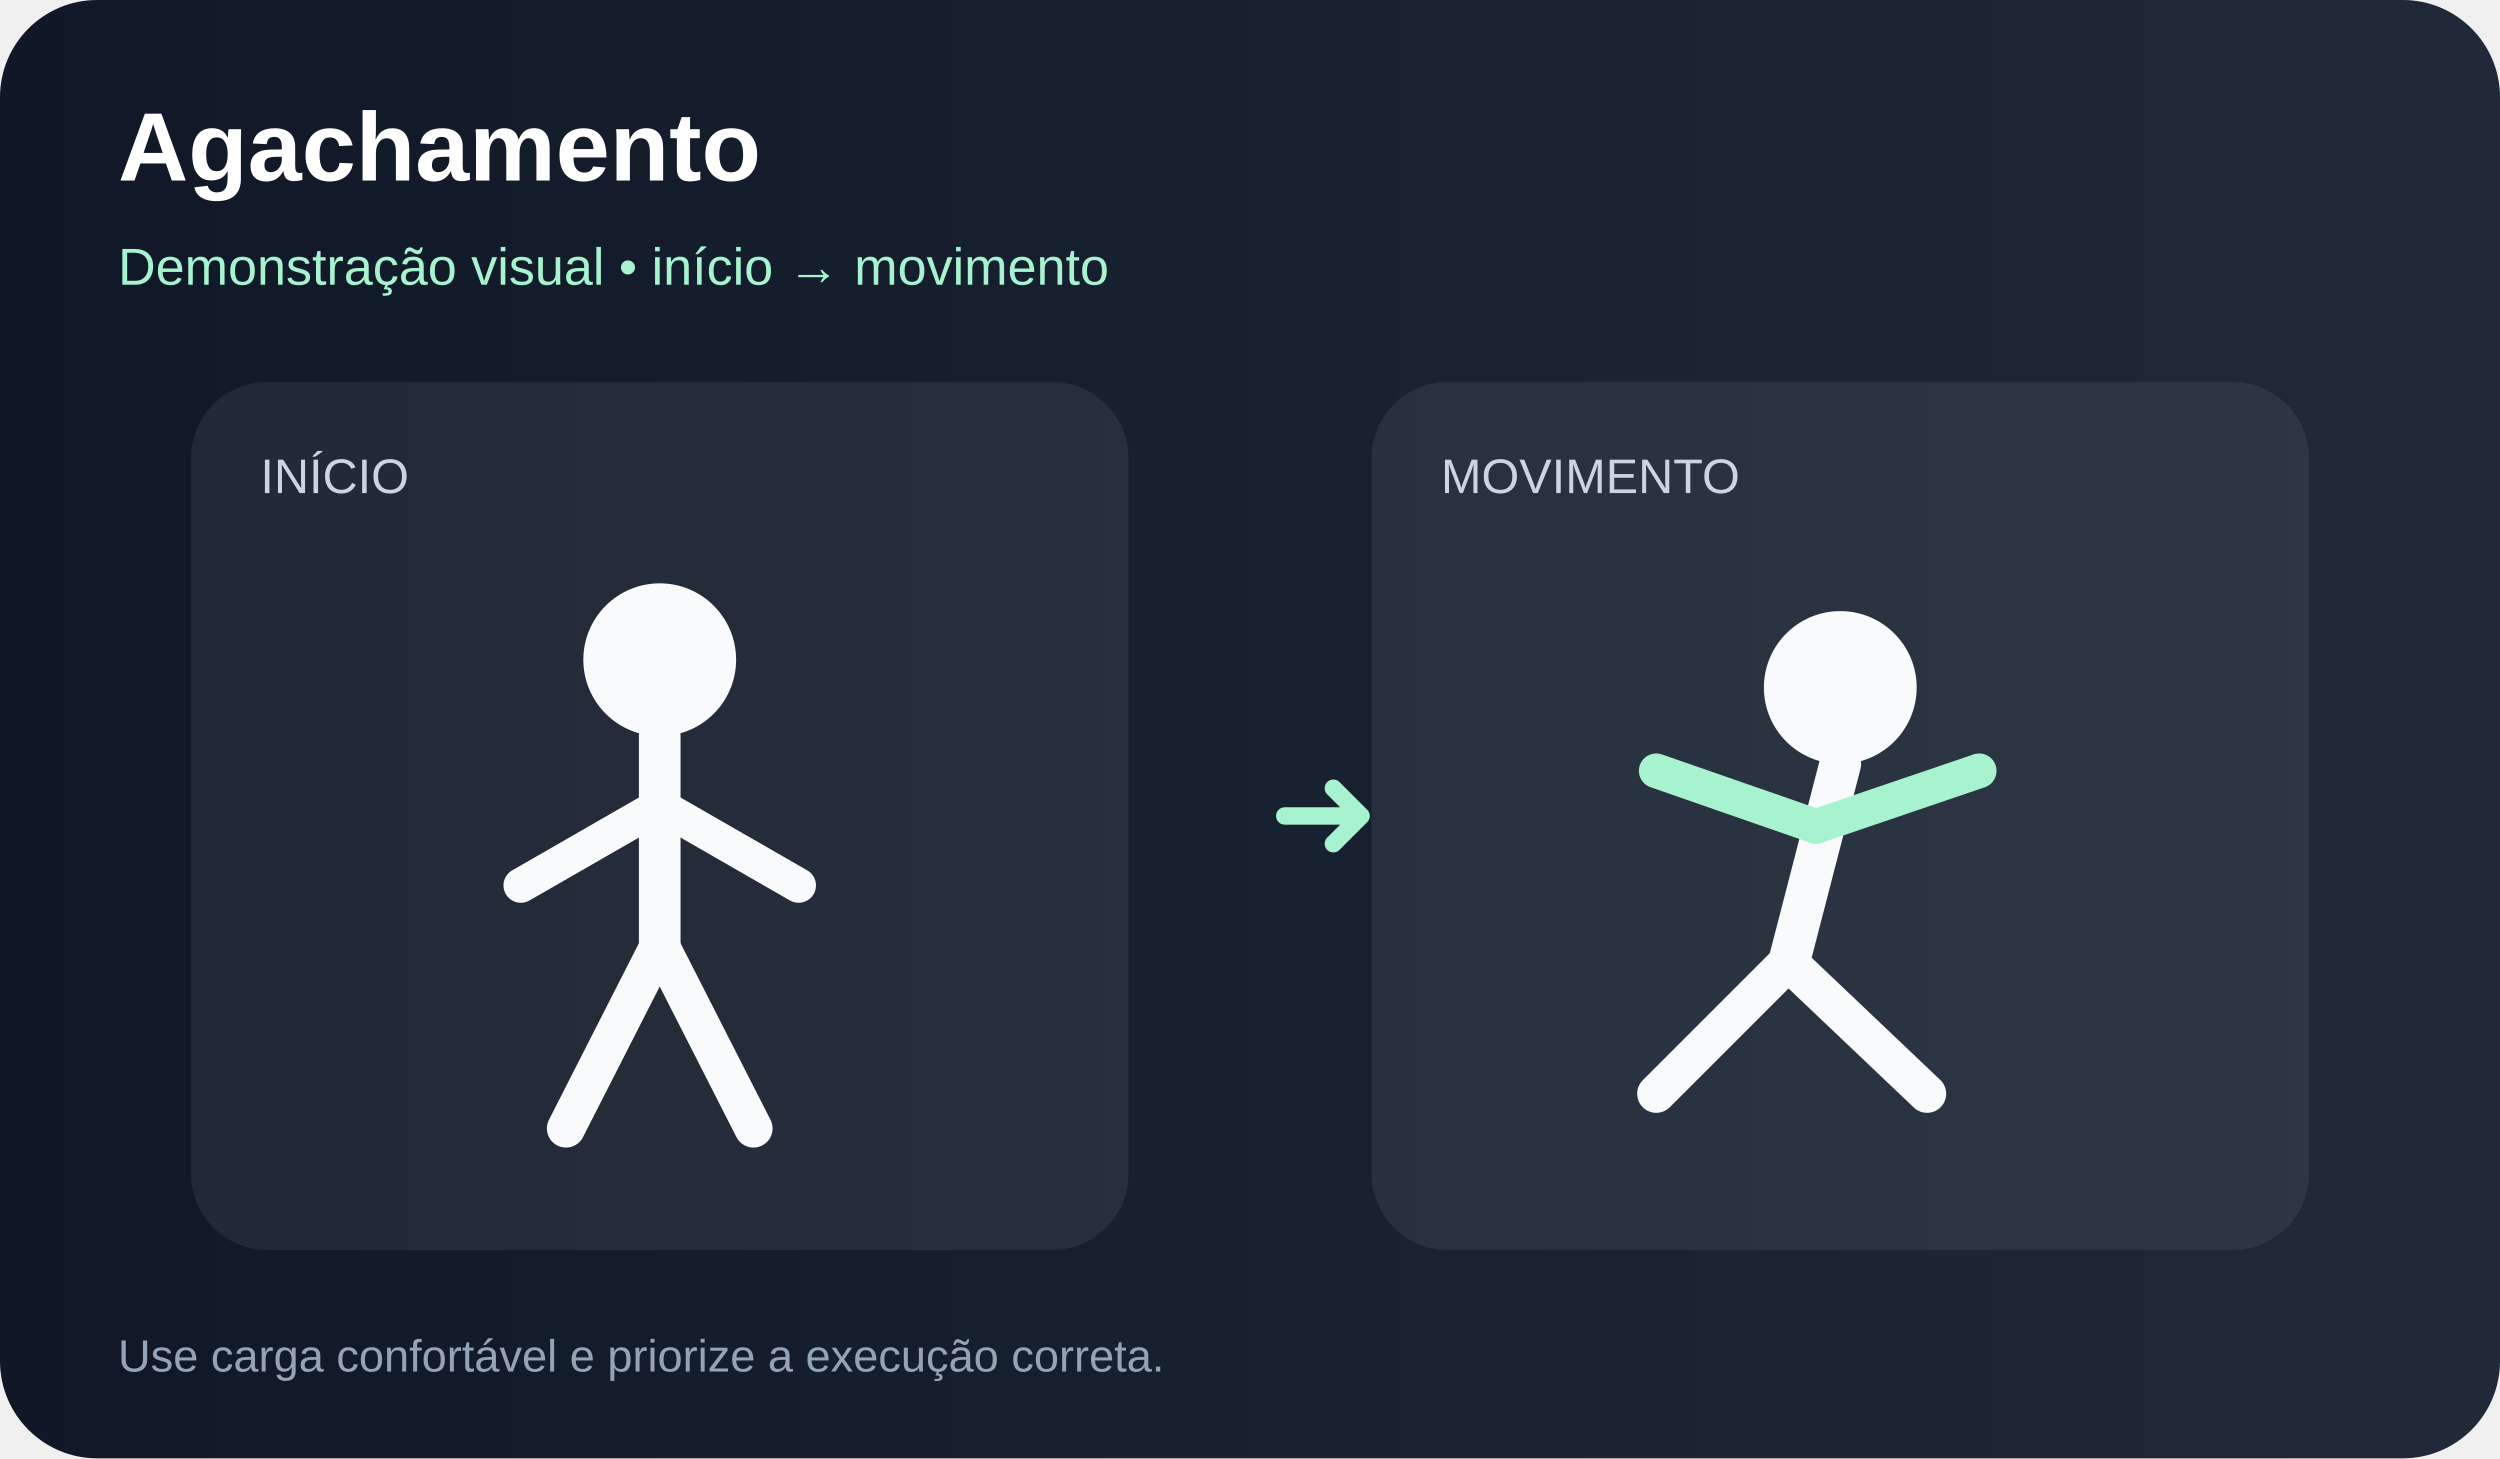
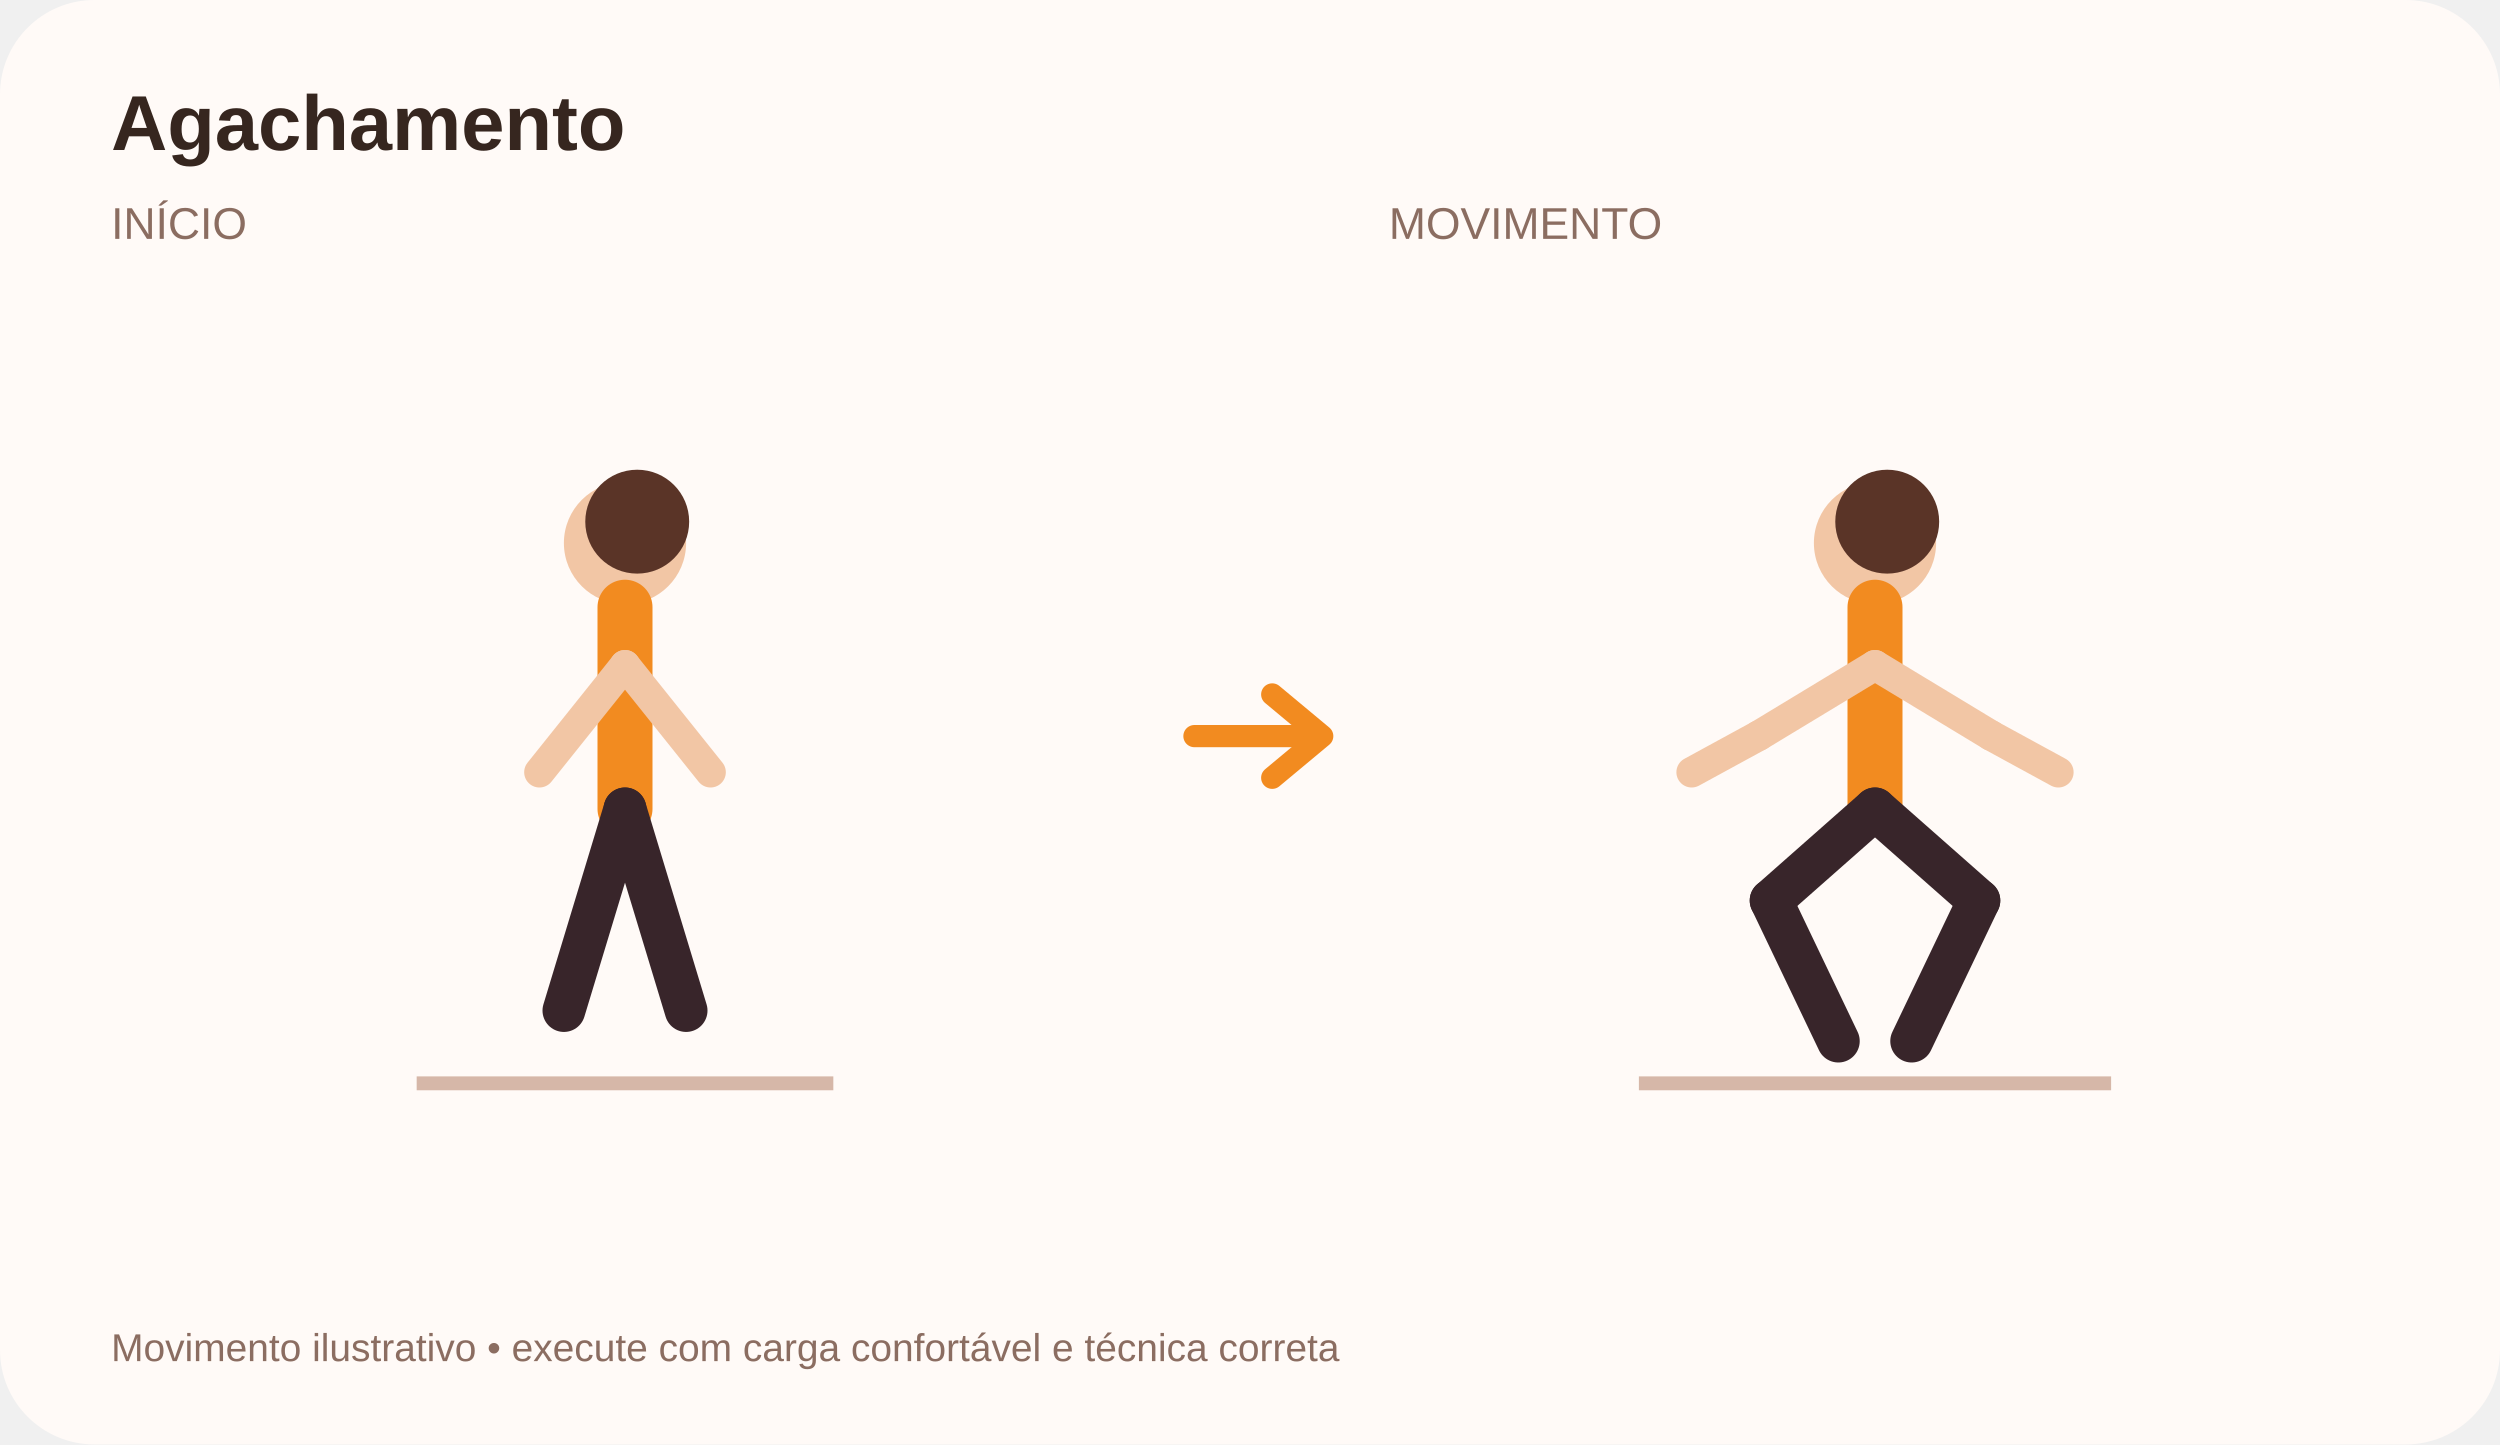
- <svg xmlns="http://www.w3.org/2000/svg" width="720" height="420" viewBox="0 0 720 420">
-   <defs>
-     <linearGradient id="bg" x1="0" x2="1">
-       <stop offset="0" stop-color="#101827" />
-       <stop offset="1" stop-color="#1f2937" />
-     </linearGradient>
-   </defs>
-   <rect width="720" height="420" rx="28" fill="url(#bg)" />
-   <text x="34" y="52" fill="#ffffff" font-family="Arial" font-size="28" font-weight="700">Agachamento</text>
-   <text x="34" y="82" fill="#a7f3d0" font-family="Arial" font-size="15">Demonstração visual • início → movimento</text>
-   <g transform="translate(55,110)">
-     <rect x="0" y="0" width="270" height="250" rx="22" fill="#ffffff" opacity=".07" />
-     <rect x="340" y="0" width="270" height="250" rx="22" fill="#ffffff" opacity=".07" />
-     <text x="20" y="32" fill="#cbd5e1" font-family="Arial" font-size="14">INÍCIO</text>
-     <text x="360" y="32" fill="#cbd5e1" font-family="Arial" font-size="14">MOVIMENTO</text>
-     <circle cx="135" cy="80" r="22" fill="#f8fafc" />
-     <line x1="135" y1="102" x2="135" y2="164" stroke="#f8fafc" stroke-width="12" stroke-linecap="round" />
-     <line x1="135" y1="122" x2="95" y2="145" stroke="#f8fafc" stroke-width="10" stroke-linecap="round" />
-     <line x1="135" y1="122" x2="175" y2="145" stroke="#f8fafc" stroke-width="10" stroke-linecap="round" />
-     <line x1="135" y1="162" x2="108" y2="215" stroke="#f8fafc" stroke-width="11" stroke-linecap="round" />
-     <line x1="135" y1="162" x2="162" y2="215" stroke="#f8fafc" stroke-width="11" stroke-linecap="round" />
-     <circle cx="475" cy="88" r="22" fill="#f8fafc" />
-     <line x1="475" y1="110" x2="460" y2="168" stroke="#f8fafc" stroke-width="12" stroke-linecap="round" />
-     <line x1="468" y1="128" x2="422" y2="112" stroke="#a7f3d0" stroke-width="10" stroke-linecap="round" />
-     <line x1="468" y1="128" x2="515" y2="112" stroke="#a7f3d0" stroke-width="10" stroke-linecap="round" />
-     <line x1="460" y1="167" x2="422" y2="205" stroke="#f8fafc" stroke-width="11" stroke-linecap="round" />
-     <line x1="460" y1="167" x2="500" y2="205" stroke="#f8fafc" stroke-width="11" stroke-linecap="round" />
-     <path d="M315 125 l22 0 l-8 -8 m8 8 l-8 8" stroke="#a7f3d0" stroke-width="5" fill="none" stroke-linecap="round" stroke-linejoin="round" />
-   </g>
-   <text x="34" y="395" fill="#94a3b8" font-family="Arial" font-size="13">Use carga confortável e priorize a execução correta.</text>
+ <svg xmlns="http://www.w3.org/2000/svg" viewBox="0 0 900 520" width="900" height="520">
+   <rect width="900" height="520" rx="34" fill="#fffaf7" />
+   <text x="40" y="54" font-family="Arial, sans-serif" font-size="28" font-weight="700" fill="#36261f">Agachamento</text>
+   <text x="40" y="86" font-family="Arial, sans-serif" font-size="16" fill="#8b6d61">INÍCIO</text>
+   <text x="500" y="86" font-family="Arial, sans-serif" font-size="16" fill="#8b6d61">MOVIMENTO</text>
+   <path d="M430 265 h40" stroke="#f28b20" stroke-width="8" stroke-linecap="round" />
+   <path d="M458 250 l18 15 -18 15" fill="none" stroke="#f28b20" stroke-width="8" stroke-linecap="round" stroke-linejoin="round" />
+   <circle cx="225.0" cy="195.5" r="22.0" fill="#f2c6a5" />
+   <circle cx="229.4" cy="187.8" r="18.7" fill="#5a3427" />
+   <line x1="225.0" y1="218.6" x2="225.0" y2="291.2" stroke="#f28b20" stroke-width="19.8" stroke-linecap="round" />
+   <line x1="225.0" y1="239.5" x2="194.2" y2="278.0" stroke="#f2c6a5" stroke-width="11.0" stroke-linecap="round" />
+   <line x1="225.0" y1="239.5" x2="255.8" y2="278.0" stroke="#f2c6a5" stroke-width="11.0" stroke-linecap="round" />
+   <line x1="225.0" y1="291.2" x2="203.0" y2="363.8" stroke="#38252a" stroke-width="15.4" stroke-linecap="round" />
+   <line x1="225.0" y1="291.2" x2="247.0" y2="363.8" stroke="#38252a" stroke-width="15.4" stroke-linecap="round" />
+   <circle cx="675.0" cy="195.5" r="22.0" fill="#f2c6a5" />
+   <circle cx="679.4" cy="187.8" r="18.7" fill="#5a3427" />
+   <line x1="675.0" y1="218.6" x2="675.0" y2="291.2" stroke="#f28b20" stroke-width="19.8" stroke-linecap="round" />
+   <line x1="675.0" y1="239.5" x2="633.2" y2="264.8" stroke="#f2c6a5" stroke-width="11.0" stroke-linecap="round" />
+   <line x1="633.2" y1="264.8" x2="609.0" y2="278.0" stroke="#f2c6a5" stroke-width="11.0" stroke-linecap="round" />
+   <line x1="675.0" y1="239.5" x2="716.8" y2="264.8" stroke="#f2c6a5" stroke-width="11.0" stroke-linecap="round" />
+   <line x1="716.8" y1="264.8" x2="741.0" y2="278.0" stroke="#f2c6a5" stroke-width="11.0" stroke-linecap="round" />
+   <line x1="675.0" y1="291.2" x2="637.6" y2="324.2" stroke="#38252a" stroke-width="15.4" stroke-linecap="round" />
+   <line x1="637.6" y1="324.2" x2="661.8" y2="374.8" stroke="#38252a" stroke-width="15.4" stroke-linecap="round" />
+   <line x1="675.0" y1="291.2" x2="712.4" y2="324.2" stroke="#38252a" stroke-width="15.4" stroke-linecap="round" />
+   <line x1="712.4" y1="324.2" x2="688.2" y2="374.8" stroke="#38252a" stroke-width="15.4" stroke-linecap="round" />
+   <line x1="150" y1="390" x2="300" y2="390" stroke="#d6b7a8" stroke-width="5" />
+   <line x1="590" y1="390" x2="760" y2="390" stroke="#d6b7a8" stroke-width="5" />
+   <text x="40" y="490" font-family="Arial, sans-serif" font-size="14" fill="#8b6d61">Movimento ilustrativo • execute com carga confortável e técnica correta</text>
</svg>
